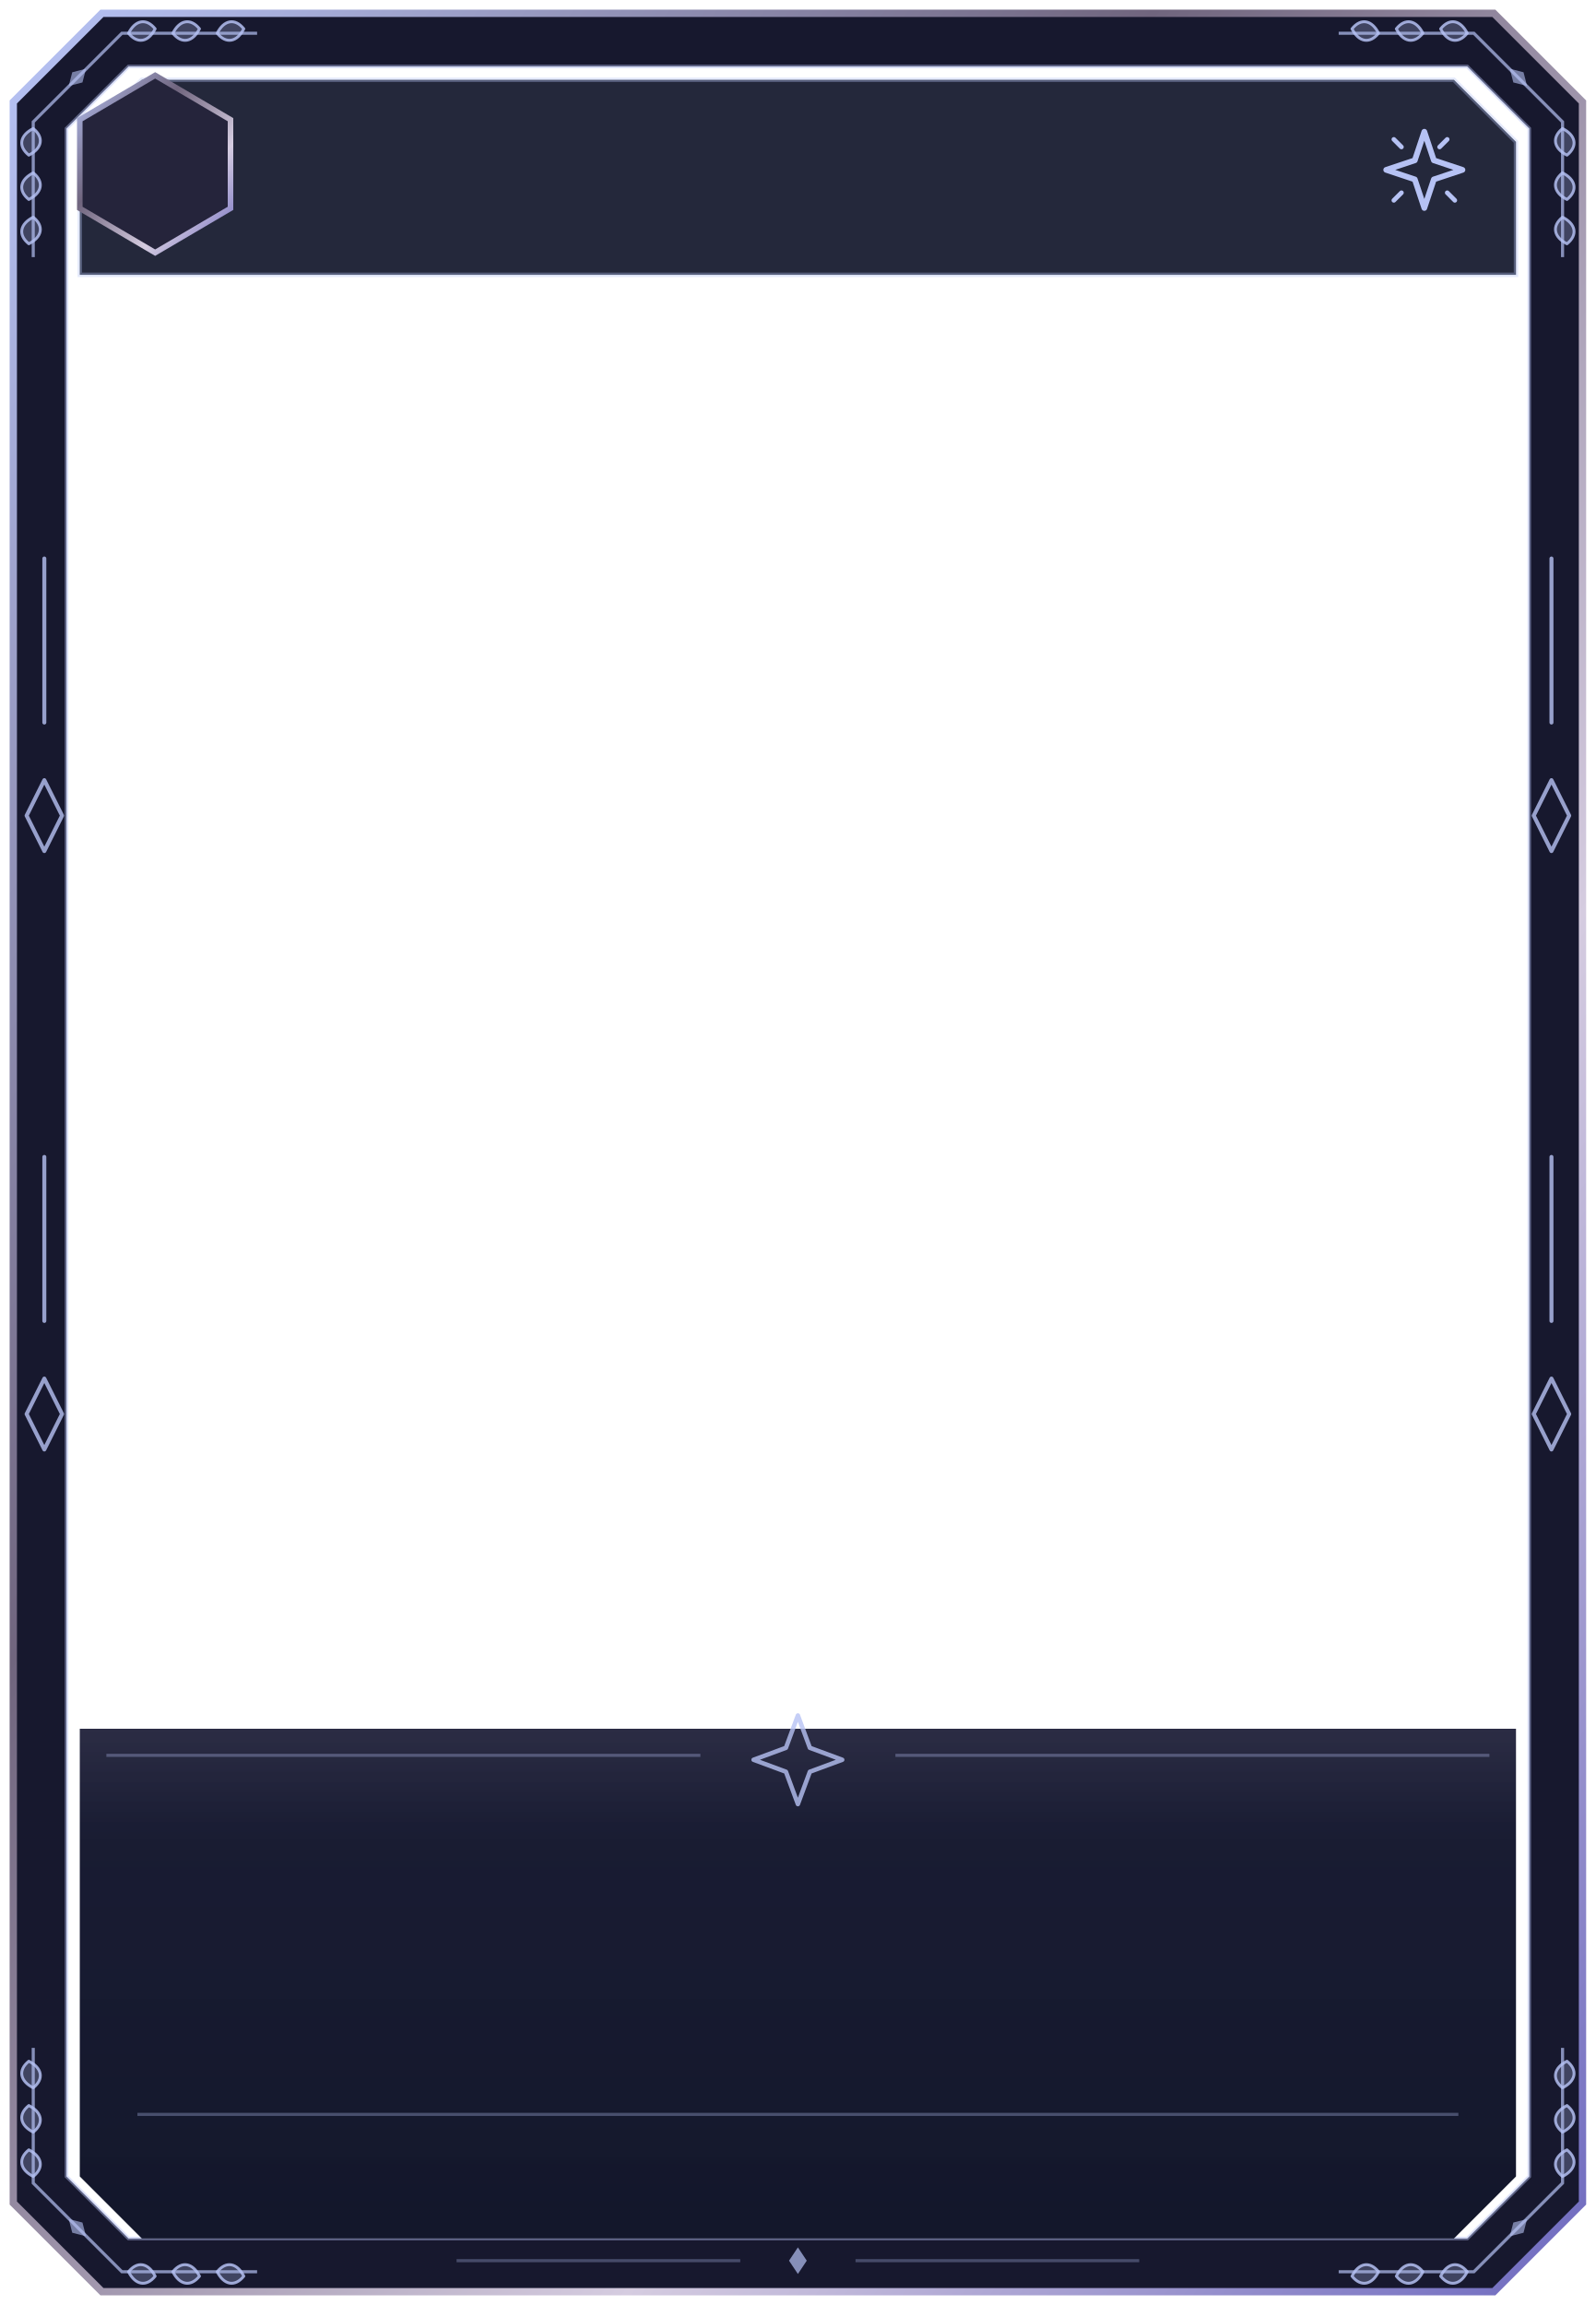
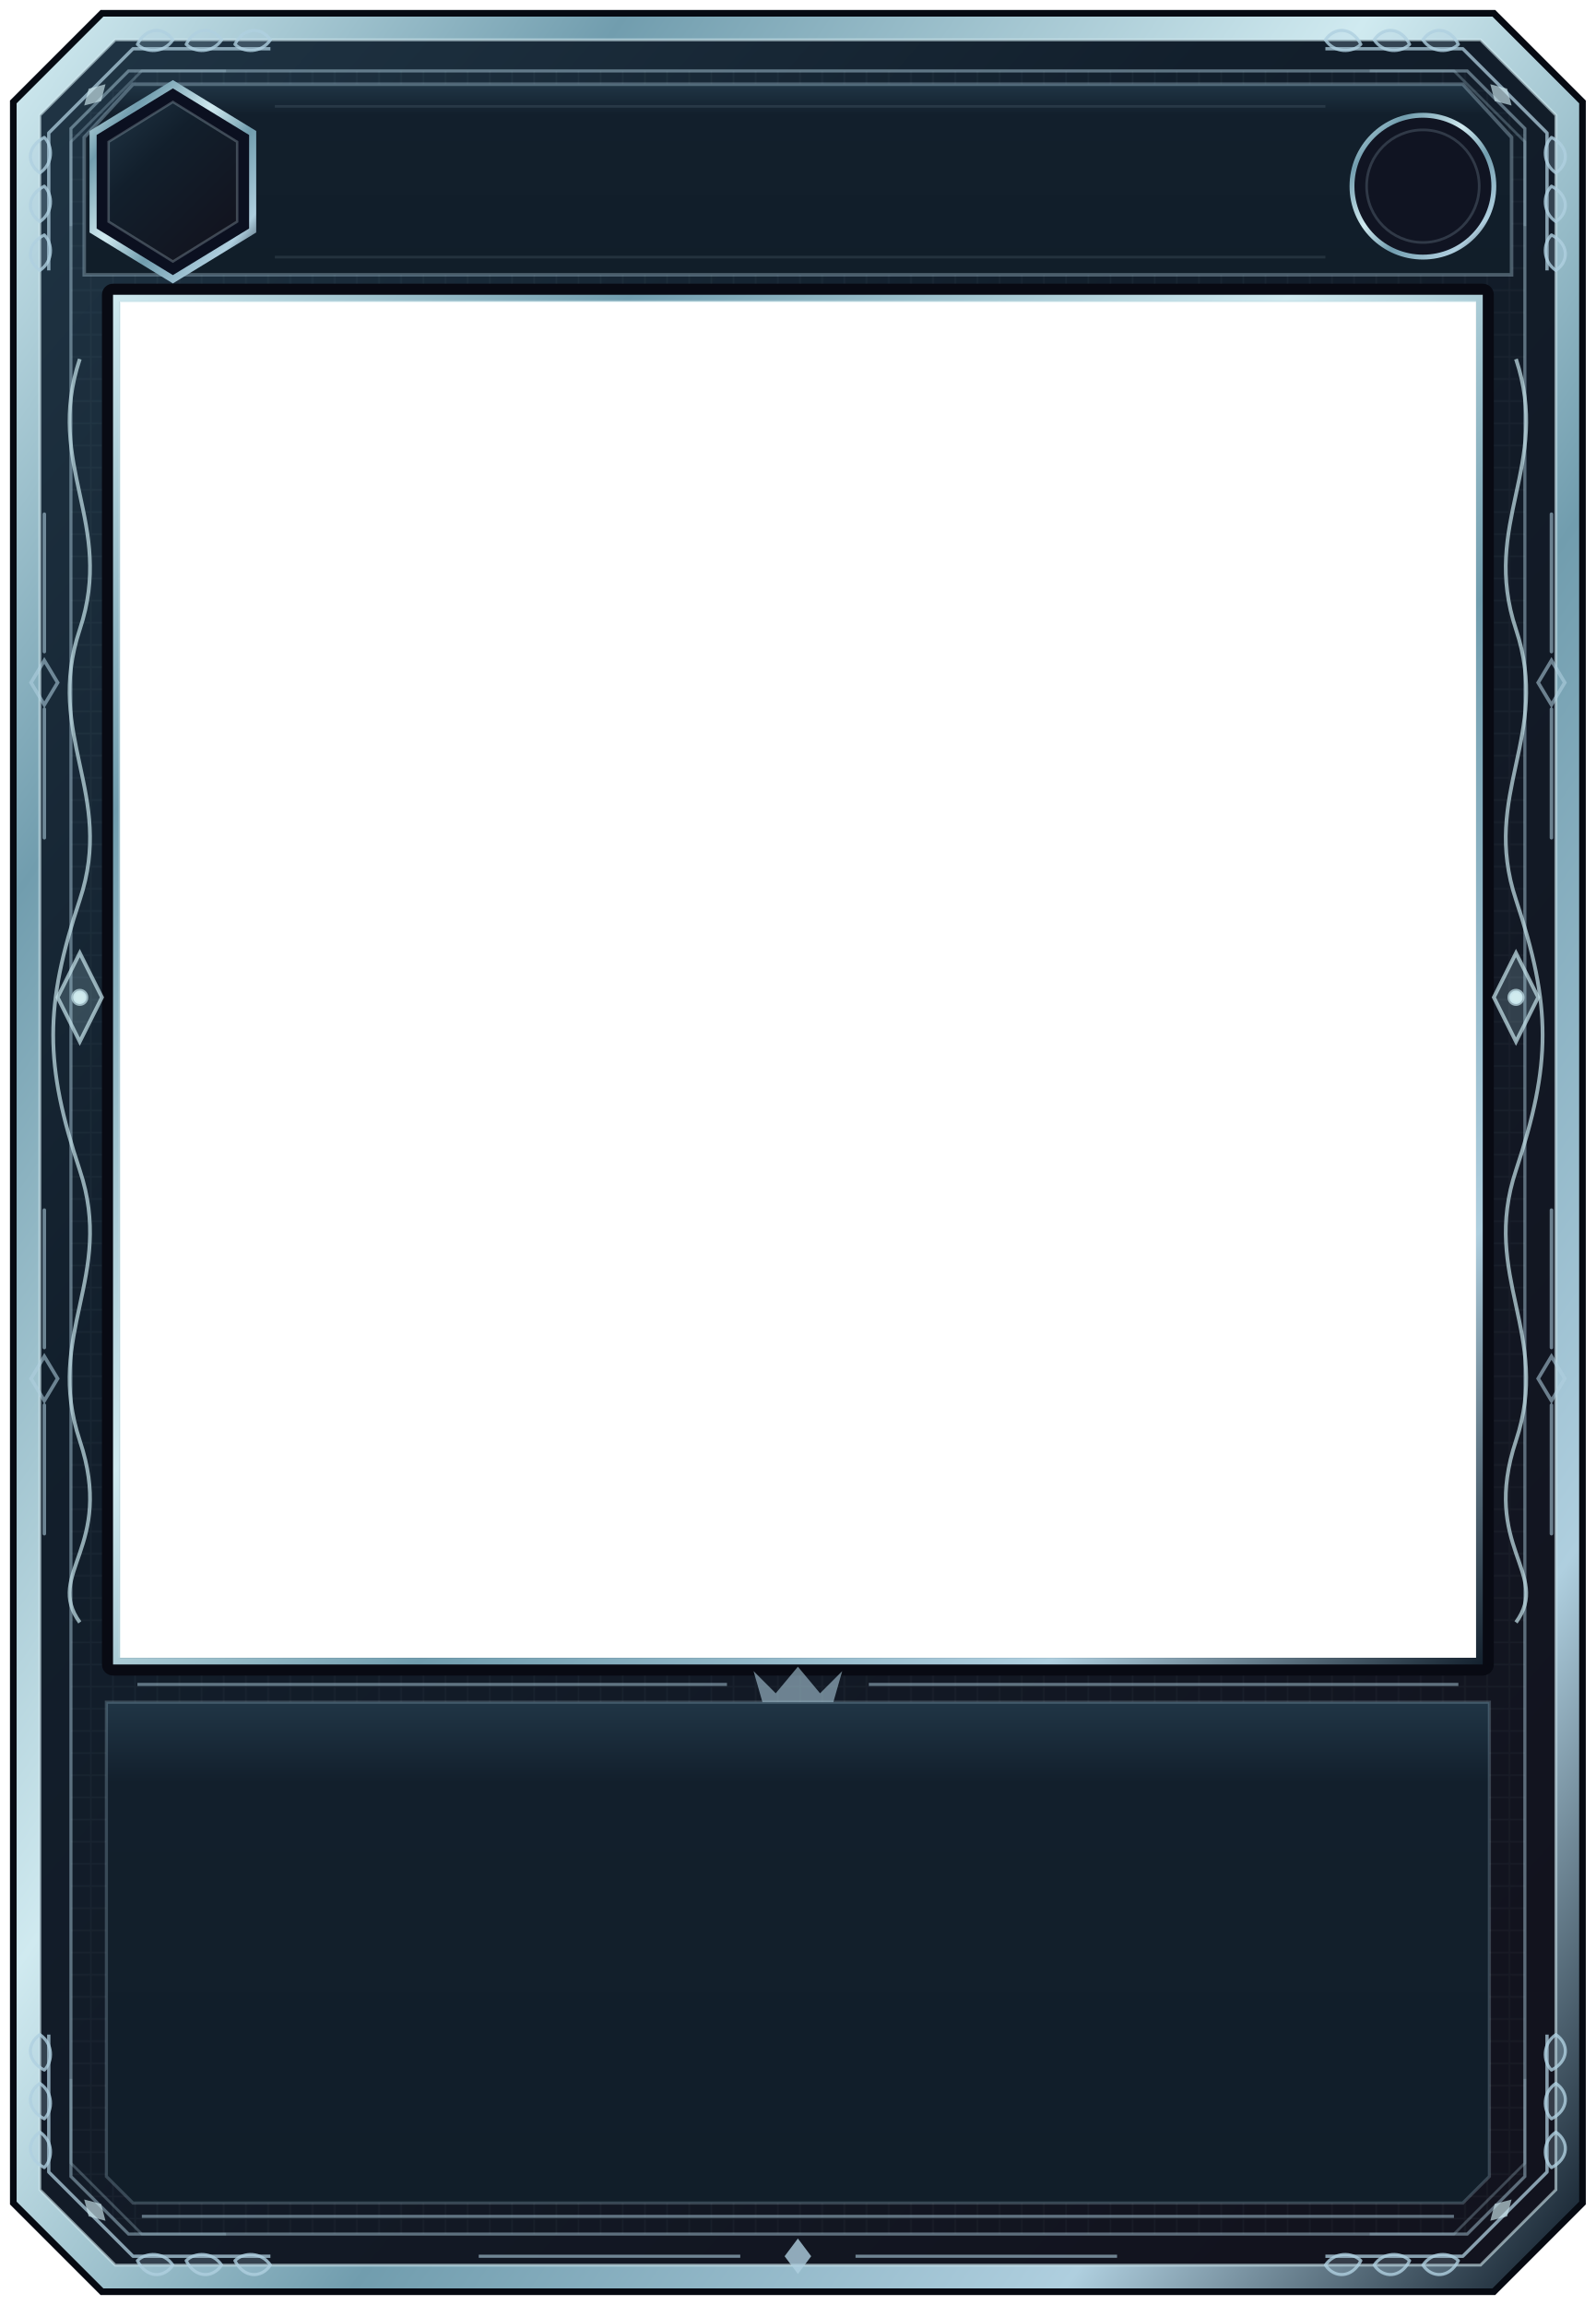
- <svg xmlns="http://www.w3.org/2000/svg" width="360" height="520" viewBox="0 0 360 520" role="img" aria-labelledby="card-frame-miracle-title" color="#e8e3f1">
+ <svg xmlns="http://www.w3.org/2000/svg" width="360" height="520" viewBox="0 0 360 520" role="img" aria-labelledby="frame-miracle-title">
  <defs>
    <linearGradient id="frame-miracle-metal" x1="0" y1="0" x2="1" y2="1">
-       <stop stop-color="#b6c2f4" />
-       <stop offset=".36" stop-color="#70657e" />
-       <stop offset=".7" stop-color="#d5cce0" />
-       <stop offset="1" stop-color="#706cc0" />
+       <stop stop-color="#d0eaf0" />
+       <stop offset=".19" stop-color="#719dae" />
+       <stop offset=".43" stop-color="#d0eaf0" />
+       <stop offset=".61" stop-color="#719dae" />
+       <stop offset=".84" stop-color="#afcfdf" />
+       <stop offset="1" stop-color="#121f2c" />
    </linearGradient>
-     <linearGradient id="frame-miracle-panel" x1="0" y1="0" x2="0" y2="1">
-       <stop stop-color="#20213a" stop-opacity=".95" />
-       <stop offset=".2" stop-color="#171a31" stop-opacity=".99" />
-       <stop offset="1" stop-color="#13172b" />
+     <linearGradient id="frame-miracle-stock" x1="0" y1="0" x2=".8" y2="1">
+       <stop stop-color="#203545" />
+       <stop offset=".38" stop-color="#121f2c" />
+       <stop offset="1" stop-color="#12131e" />
    </linearGradient>
+     <linearGradient id="frame-miracle-plate" x1="0" y1="0" x2="0" y2="1">
+       <stop stop-color="#203545" />
+       <stop offset=".16" stop-color="#121f2c" />
+       <stop offset="1" stop-color="#111e29" />
+     </linearGradient>
+     <pattern id="frame-miracle-fiber" width="5" height="5" patternUnits="userSpaceOnUse">
+       <path d="M0 .5H5M.5 0V5" fill="none" stroke="#d0eaf0" stroke-width=".35" stroke-opacity=".035" />
+     </pattern>
+     <g id="frame-miracle-corner" fill="none" stroke="#afcfdf" stroke-linejoin="round">
+       <path d="M11 61V30L30 11H61" stroke-opacity=".75" stroke-width=".75" />
+       <path d="M16 51V32L32 16H51" stroke-opacity=".28" stroke-width=".6" />
+       <g fill="#afcfdf" fill-opacity=".22" stroke-opacity=".8" stroke-width=".7">
+         <path d="M31 10c2-4 6-4 8-1-2 3-6 3-8 1Zm11 0c2-4 6-4 8-1-2 3-6 3-8 1Zm11 0c2-4 6-4 8-1-2 3-6 3-8 1Z" />
+         <path d="M10 31c-4 2-4 6-1 8 3-2 3-6 1-8Zm0 11c-4 2-4 6-1 8 3-2 3-6 1-8Zm0 11c-4 2-4 6-1 8 3-2 3-6 1-8Z" />
+       </g>
+       <path d="m20 20 3.8-1-1 3.8-3.8 1Z" fill="#d0eaf0" fill-opacity=".65" stroke="none" />
+     </g>
  </defs>
-   <path d="M23 3H337L357 23V497L337 517H23L3 497V23Z M29 15H331L345 29V491L331 505H29L15 491V29Z" fill="#17182e" fill-rule="evenodd" />
-   <path d="M23 3H337L357 23V497L337 517H23L3 497V23Z" fill="none" stroke="url(#frame-miracle-metal)" stroke-width="1.65" />
-   <path d="M29 15H331L345 29V491L331 505H29L15 491V29Z" fill="none" stroke="#b6c2f4" stroke-opacity=".46" stroke-width=".8" />
-   <path d="M32 18h296l14 14v30H18V32Z" fill="#15192e" fill-opacity=".93" stroke="#b6c2f4" stroke-opacity=".35" />
-   <path d="M18 390h324v101l-14 14H32l-14-14Z" fill="url(#frame-miracle-panel)" />
-   <path d="M24 396h134m44 0h134M31 477h298" fill="none" stroke="#b6c2f4" stroke-opacity=".32" stroke-width=".7" />
-   <g transform="translate(0 42)" fill="none" stroke="#b6c2f4" stroke-width="1" stroke-opacity=".8" stroke-linecap="round" stroke-linejoin="round">
-     <path d="m180 345 2.7 7.3 7.3 2.7-7.3 2.7-2.7 7.3-2.7-7.3-7.3-2.7 7.3-2.7Z" />
+   <path d="M23 3H337L357 23V497L337 517H23L3 497V23Z M27 68H333V374H27Z" fill="url(#frame-miracle-stock)" fill-rule="evenodd" />
+   <path d="M23 3H337L357 23V497L337 517H23L3 497V23Z M26 9H334L351 26V494L334 511H26L9 494V26Z" fill="url(#frame-miracle-metal)" fill-rule="evenodd" />
+   <path d="M23 3H337L357 23V497L337 517H23L3 497V23Z" fill="none" stroke="#060a12" stroke-width="1.5" />
+   <path d="M26 9H334L351 26V494L334 511H26L9 494V26Z" fill="none" stroke="#d0eaf0" stroke-opacity=".6" stroke-width=".65" />
+   <path d="M29 16H331L344 29V491L331 504H29L16 491V29Z" fill="none" stroke="#afcfdf" stroke-opacity=".48" stroke-width=".7" />
+   <path d="M29 16H331L344 29V491L331 504H29L16 491V29Z M27 68H333V374H27Z" fill="url(#frame-miracle-fiber)" fill-rule="evenodd" />
+   <path d="M30 19h300l11 12v31H19V31Z" fill="url(#frame-miracle-plate)" stroke="#afcfdf" stroke-opacity=".36" stroke-width=".8" />
+   <path d="M62 24H299M62 58H299" stroke="#d0eaf0" stroke-opacity=".1" stroke-width=".6" />
+   <rect x="24.5" y="65.5" width="311" height="311" rx="1" fill="none" stroke="#080a13" stroke-width="3" />
+   <rect x="26.25" y="67.25" width="307.5" height="307.5" fill="none" stroke="url(#frame-miracle-metal)" stroke-width="1.5" />
+   <path d="M27 374V68H333" fill="none" stroke="#d0eaf0" stroke-opacity=".5" stroke-width=".5" />
+   <path d="M24 384h312v107l-6 6H30l-6-6Z" fill="url(#frame-miracle-plate)" stroke="#afcfdf" stroke-opacity=".25" stroke-width=".7" />
+   <path d="M31 380H164m32 0h133M32 500h296" fill="none" stroke="#afcfdf" stroke-opacity=".5" stroke-width=".7" />
+   <path d="m170 377 5 5 5-6 5 6 5-5-2 7h-16Z" fill="#afcfdf" fill-opacity=".58" />
+   <path d="m39 19 18 11v22L39 63 21 52V30Z" fill="#0b1020" stroke="url(#frame-miracle-metal)" stroke-width="1.6" />
+   <path d="m39 23 14.5 9v18L39 59 24.5 50V32Z" fill="url(#frame-miracle-stock)" stroke="#d0eaf0" stroke-opacity=".25" stroke-width=".55" />
+   <circle cx="321" cy="42" r="16" fill="#101422" stroke="url(#frame-miracle-metal)" stroke-width="1.1" />
+   <circle cx="321" cy="42" r="12.7" fill="none" stroke="#afcfdf" stroke-opacity=".2" stroke-width=".6" />
+   <use href="#frame-miracle-corner" />
+   <use href="#frame-miracle-corner" transform="translate(360 0) scale(-1 1)" />
+   <use href="#frame-miracle-corner" transform="translate(0 520) scale(1 -1)" />
+   <use href="#frame-miracle-corner" transform="translate(360 520) scale(-1 -1)" />
+   <g fill="none" stroke="#afcfdf" stroke-opacity=".57" stroke-width=".8" stroke-linecap="round">
+     <path d="M10 116v31m0 13v29m0 84v31m0 13v29M350 116v31m0 13v29m0 84v31m0 13v29" />
+     <path d="m10 149 3 5-3 5-3-5Zm0 157 3 5-3 5-3-5Zm340-157 3 5-3 5-3-5Zm0 157 3 5-3 5-3-5Z" />
  </g>
-   <g>
-     <path d="M7.5 58V27.5l20-20H58" fill="none" stroke="#b6c2f4" stroke-opacity=".7" stroke-width=".7" />
-     <g fill="#b6c2f4" fill-opacity=".26" stroke="#b6c2f4" stroke-opacity=".83" stroke-width=".65" stroke-linejoin="round">
-       <path d="M29 7.5c1.5-3 4-3.5 6-1-1.5 3-4 3.5-6 1Zm10 0c1.5-3 4-3.5 6-1-1.5 3-4 3.5-6 1Zm10 0c1.5-3 4-3.5 6-1-1.5 3-4 3.5-6 1Z" />
-       <path d="M7.5 29c-3 1.5-3.5 4-1 6 3-1.5 3.5-4 1-6Zm0 10c-3 1.5-3.5 4-1 6 3-1.5 3.5-4 1-6Zm0 10c-3 1.5-3.5 4-1 6 3-1.5 3.5-4 1-6Z" />
-     </g>
-     <path d="m16.3 16.3 3.1-.8-.8 3.1-3.1.8Z" fill="#b6c2f4" fill-opacity=".6" />
+   <path d="M108 509h59m26 0h59" stroke="#afcfdf" stroke-opacity=".6" stroke-width=".7" />
+   <path d="m180 505 3 4-3 4-3-4Z" fill="#afcfdf" fill-opacity=".8" />
+   <g fill="none" stroke="#c8e6ed" stroke-opacity=".7" stroke-width=".85">
+     <path d="M18 81c-8 24 8 37 0 61s8 37 0 61-8 37 0 61-8 37 0 61-8 30 0 41m324-285c8 24-8 37 0 61s-8 37 0 61 8 37 0 61 8 37 0 61 8 30 0 41" />
+     <path d="m18 215 5 10-5 10-5-10Zm324 0 5 10-5 10-5-10Z" fill="#b8e3ec" fill-opacity=".2" />
+     <circle cx="18" cy="225" r="1.5" fill="#d1ebee" />
+     <circle cx="342" cy="225" r="1.5" fill="#d1ebee" />
  </g>
-   <g transform="translate(360 0) scale(-1 1)">
-     <path d="M7.5 58V27.5l20-20H58" fill="none" stroke="#b6c2f4" stroke-opacity=".7" stroke-width=".7" />
-     <g fill="#b6c2f4" fill-opacity=".26" stroke="#b6c2f4" stroke-opacity=".83" stroke-width=".65" stroke-linejoin="round">
-       <path d="M29 7.5c1.5-3 4-3.5 6-1-1.5 3-4 3.5-6 1Zm10 0c1.5-3 4-3.5 6-1-1.5 3-4 3.5-6 1Zm10 0c1.5-3 4-3.5 6-1-1.5 3-4 3.5-6 1Z" />
-       <path d="M7.5 29c-3 1.5-3.5 4-1 6 3-1.5 3.5-4 1-6Zm0 10c-3 1.5-3.5 4-1 6 3-1.5 3.5-4 1-6Zm0 10c-3 1.5-3.5 4-1 6 3-1.5 3.5-4 1-6Z" />
-     </g>
-     <path d="m16.3 16.3 3.1-.8-.8 3.1-3.1.8Z" fill="#b6c2f4" fill-opacity=".6" />
-   </g>
-   <g transform="translate(0 520) scale(1 -1)">
-     <path d="M7.5 58V27.5l20-20H58" fill="none" stroke="#b6c2f4" stroke-opacity=".7" stroke-width=".7" />
-     <g fill="#b6c2f4" fill-opacity=".26" stroke="#b6c2f4" stroke-opacity=".83" stroke-width=".65" stroke-linejoin="round">
-       <path d="M29 7.5c1.5-3 4-3.5 6-1-1.5 3-4 3.5-6 1Zm10 0c1.5-3 4-3.5 6-1-1.5 3-4 3.5-6 1Zm10 0c1.5-3 4-3.5 6-1-1.5 3-4 3.5-6 1Z" />
-       <path d="M7.5 29c-3 1.5-3.5 4-1 6 3-1.5 3.5-4 1-6Zm0 10c-3 1.5-3.5 4-1 6 3-1.5 3.5-4 1-6Zm0 10c-3 1.5-3.5 4-1 6 3-1.5 3.5-4 1-6Z" />
-     </g>
-     <path d="m16.3 16.3 3.1-.8-.8 3.1-3.1.8Z" fill="#b6c2f4" fill-opacity=".6" />
-   </g>
-   <g transform="translate(360 520) scale(-1 -1)">
-     <path d="M7.5 58V27.5l20-20H58" fill="none" stroke="#b6c2f4" stroke-opacity=".7" stroke-width=".7" />
-     <g fill="#b6c2f4" fill-opacity=".26" stroke="#b6c2f4" stroke-opacity=".83" stroke-width=".65" stroke-linejoin="round">
-       <path d="M29 7.5c1.5-3 4-3.5 6-1-1.5 3-4 3.5-6 1Zm10 0c1.5-3 4-3.5 6-1-1.5 3-4 3.5-6 1Zm10 0c1.5-3 4-3.5 6-1-1.5 3-4 3.5-6 1Z" />
-       <path d="M7.5 29c-3 1.5-3.5 4-1 6 3-1.5 3.5-4 1-6Zm0 10c-3 1.5-3.5 4-1 6 3-1.5 3.5-4 1-6Zm0 10c-3 1.5-3.5 4-1 6 3-1.5 3.5-4 1-6Z" />
-     </g>
-     <path d="m16.3 16.3 3.1-.8-.8 3.1-3.1.8Z" fill="#b6c2f4" fill-opacity=".6" />
-   </g>
-   <g fill="none" stroke="#b6c2f4" stroke-opacity=".8" stroke-width=".9" stroke-linecap="round" stroke-linejoin="round">
-     <path d="M10 126v37m340-37v37M10 261v37m340-37v37" />
-     <path d="m10 176 4 8-4 8-4-8Zm340 0 4 8-4 8-4-8ZM10 311l4 8-4 8-4-8Zm340 0 4 8-4 8-4-8Z" />
-   </g>
-   <path d="m35 17 17 10v20L35 57 18 47V27Z" fill="#25243b" stroke="url(#frame-miracle-metal)" stroke-width="1.25" />
-   <g transform="translate(311 28) scale(.86)" color="#b6c2f4">
-     <g fill="none" stroke="currentColor" stroke-width="1.5" stroke-linecap="round" stroke-linejoin="round">
-       <path d="m12 2 2.5 7.5L22 12l-7.5 2.5L12 22l-2.5-7.5L2 12l7.5-2.5Z" />
-       <path d="m4 4 2 2m12-2-2 2m2 12 2 2M6 18l-2 2" stroke-width="1.2" />
-     </g>
-   </g>
-   <path d="M103 510h64m26 0h64" fill="none" stroke="#b6c2f4" stroke-opacity=".3" stroke-width=".7" />
-   <path d="m180 507 2 3-2 3-2-3Z" fill="#b6c2f4" fill-opacity=".7" />
</svg>
